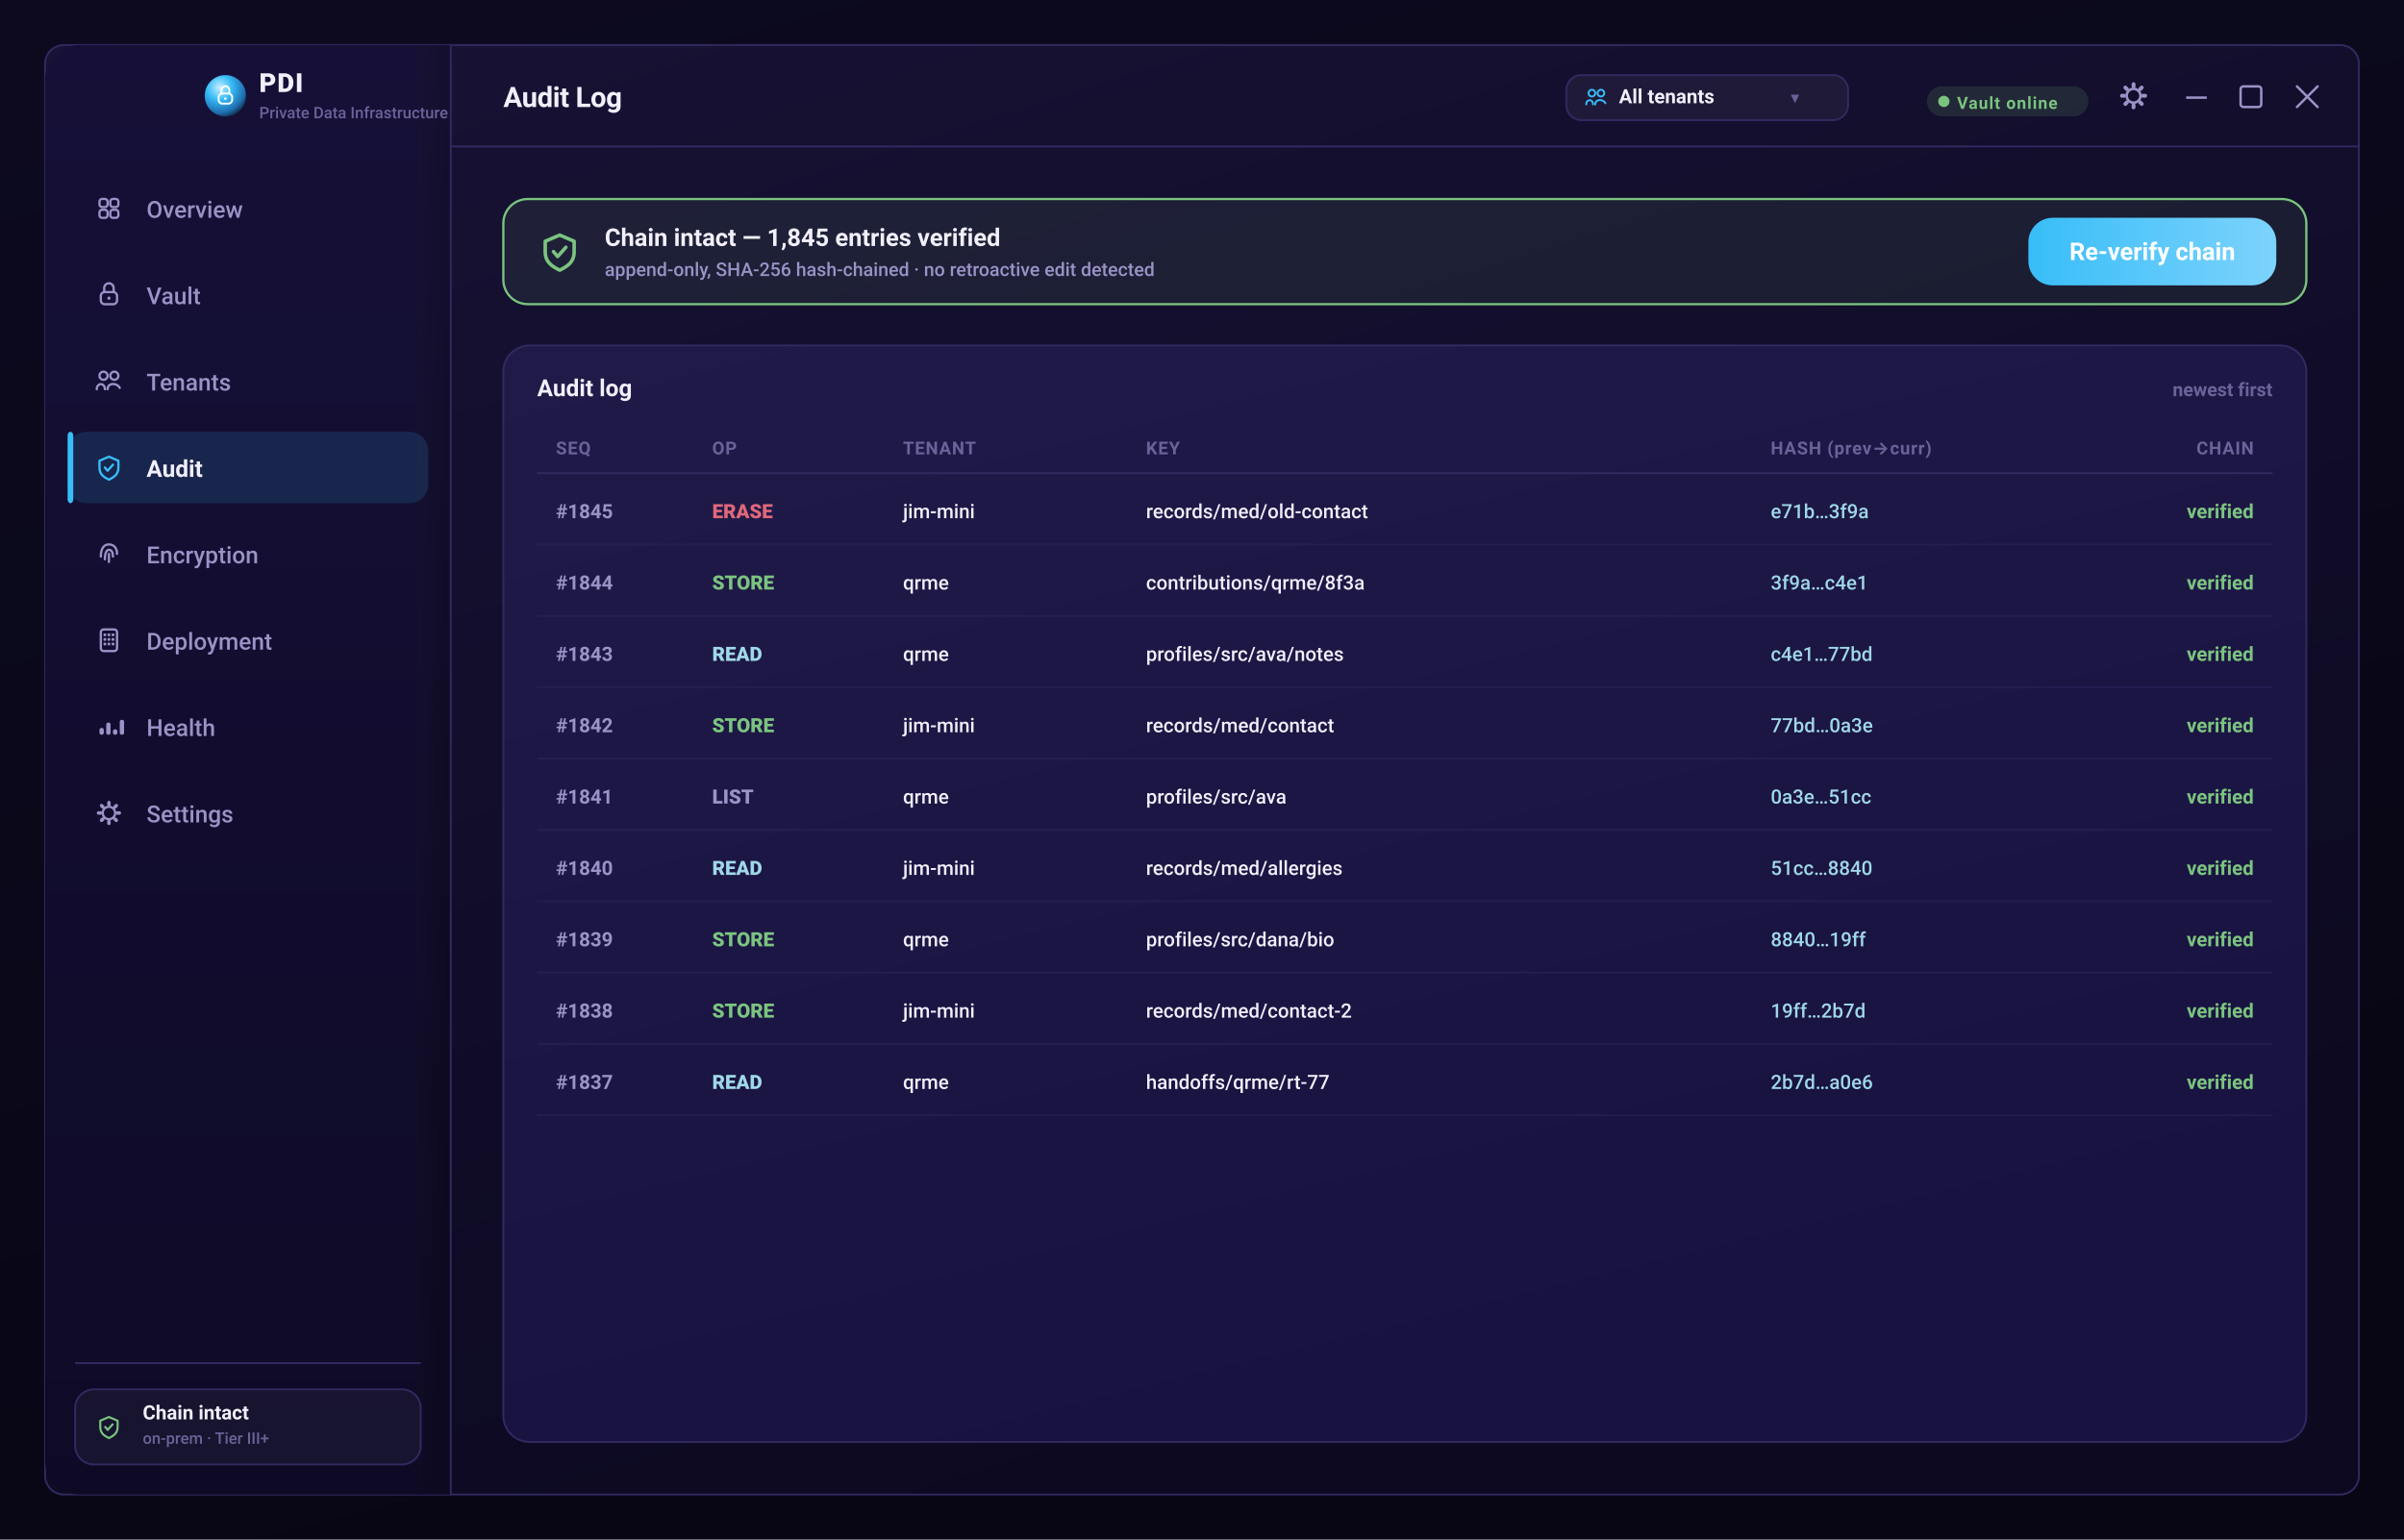
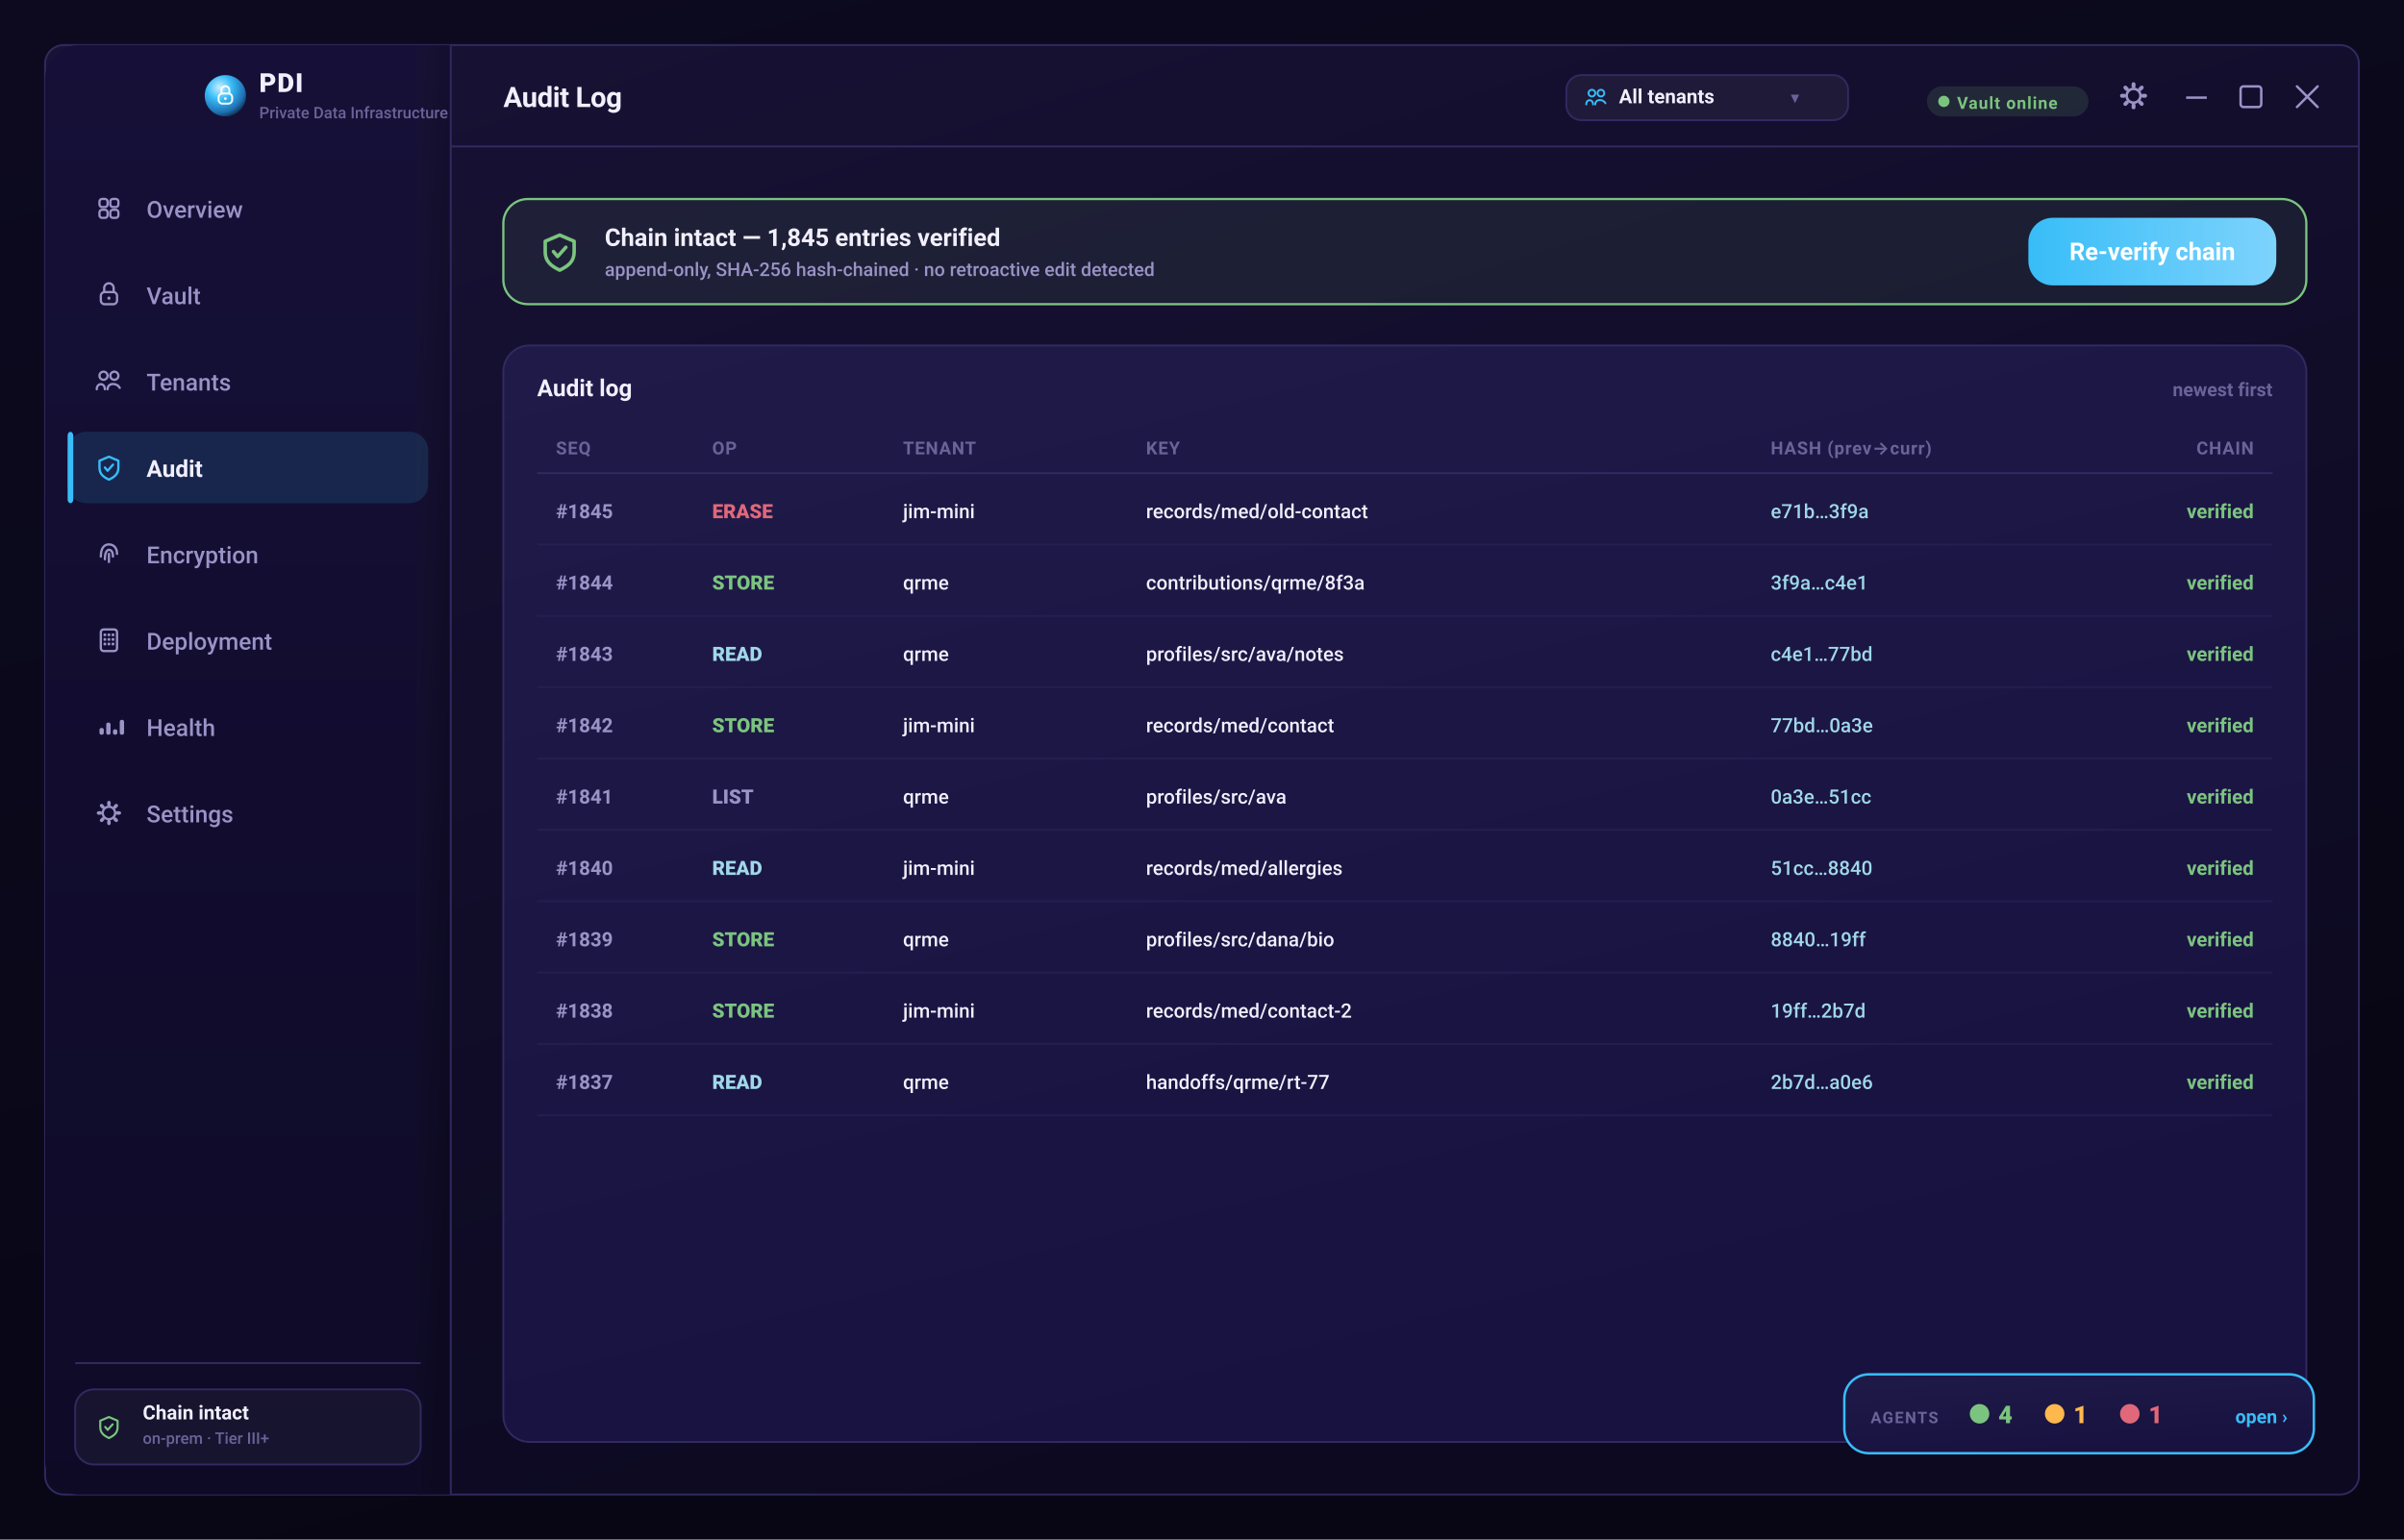
<svg xmlns="http://www.w3.org/2000/svg" width="1280" height="820" viewBox="0 0 1280 820" role="img" aria-label="PDI console — Audit Log">
  <defs>
    <linearGradient id="gPage" x1="0" y1="0" x2="0.4" y2="1">
      <stop offset="0" stop-color="#0d0a20" />
      <stop offset="1" stop-color="#080614" />
    </linearGradient>
    <linearGradient id="gScr" x1="0" y1="0" x2="0.5" y2="1">
      <stop offset="0" stop-color="#181235" />
      <stop offset="1" stop-color="#0c0920" />
    </linearGradient>
    <linearGradient id="gSide" x1="0" y1="0" x2="0" y2="1">
      <stop offset="0" stop-color="#161038" />
      <stop offset="1" stop-color="#0e0a26" />
    </linearGradient>
    <linearGradient id="gCard" x1="0" y1="0" x2="0.4" y2="1">
      <stop offset="0" stop-color="#201a48" />
      <stop offset="1" stop-color="#181240" />
    </linearGradient>
    <linearGradient id="gBrand" x1="0" y1="0" x2="1" y2="0">
      <stop offset="0" stop-color="#38bdf8" />
      <stop offset="1" stop-color="#7dd3fc" />
    </linearGradient>
    <linearGradient id="gAmber" x1="0" y1="0" x2="1" y2="0">
      <stop offset="0" stop-color="#ffb84d" />
      <stop offset="1" stop-color="#ffd27a" />
    </linearGradient>
    <linearGradient id="mG" x1="0" y1="0" x2="1" y2="0">
      <stop offset="0" stop-color="#5fb87a" />
      <stop offset="1" stop-color="#7bc47f" />
    </linearGradient>
    <linearGradient id="mC" x1="0" y1="0" x2="1" y2="0">
      <stop offset="0" stop-color="#6bb6d6" />
      <stop offset="1" stop-color="#9fd8e8" />
    </linearGradient>
    <radialGradient id="orb" cx="36%" cy="30%" r="78%">
      <stop offset="0" stop-color="#cbeeff" />
      <stop offset="38%" stop-color="#38bdf8" />
      <stop offset="78%" stop-color="#1f6fb2" />
      <stop offset="100%" stop-color="#0b2438" />
    </radialGradient>
  </defs>
  <rect x="0.0" y="0.0" width="1280.0" height="820.0" rx="0" fill="url(#gPage)" />
  <rect x="24" y="24" width="1232" height="772" rx="10" fill="url(#gScr)" stroke="#302a60" stroke-width="1" />
  <rect x="24.0" y="24.0" width="216.0" height="772.0" rx="18" fill="url(#gSide)" />
  <rect x="222.0" y="24.0" width="18.0" height="772.0" rx="0" fill="url(#gScr)" />
  <line x1="240" y1="24" x2="240" y2="796" stroke="#302a60" stroke-width="1" />
  <line x1="240" y1="78" x2="1256" y2="78" stroke="#302a60" stroke-width="1" />
  <line x1="1164" y1="52" x2="1175" y2="52" stroke="#9a93c6" stroke-width="1.3" />
  <rect x="1193.0" y="46.0" width="11.0" height="11.0" rx="1.5" fill="none" stroke="#9a93c6" stroke-width="1.3" />
  <path d="M1223 46 l11 11 M1234 46 l-11 11" stroke="#9a93c6" stroke-width="1.3" stroke-linecap="round" />
  <circle cx="120" cy="51" r="11" fill="url(#orb)" />
  <rect x="116.4" y="49.8" width="7.2" height="5.4" rx="2" fill="none" stroke="rgba(255,255,255,0.95)" stroke-width="1.02" stroke-linecap="round" stroke-linejoin="round" />
  <path d="M117.9 49.8 v-1.8 a2.1 2.1 0 0 1 4.2 0 v1.8" fill="none" stroke="rgba(255,255,255,0.95)" stroke-width="1.02" stroke-linecap="round" stroke-linejoin="round" />
  <circle cx="120" cy="52.5" r="0.72" fill="rgba(255,255,255,0.95)" />
  <text x="138.0" y="49.0" font-family="-apple-system,BlinkMacSystemFont,'SF Pro Display','SF Pro Text','Segoe UI',Roboto,system-ui,sans-serif" font-size="14" font-weight="800" fill="#f2effc" text-anchor="start" letter-spacing="0.5">PDI</text>
  <text x="138.0" y="63.0" font-family="-apple-system,BlinkMacSystemFont,'SF Pro Display','SF Pro Text','Segoe UI',Roboto,system-ui,sans-serif" font-size="8.5" font-weight="500" fill="#6a6399" text-anchor="start">Private Data Infrastructure</text>
  <text x="268.0" y="57.0" font-family="-apple-system,BlinkMacSystemFont,'SF Pro Display','SF Pro Text','Segoe UI',Roboto,system-ui,sans-serif" font-size="15" font-weight="700" fill="#f2effc" text-anchor="start" letter-spacing="-0.2">Audit Log</text>
  <rect x="1134.96" y="43.8" width="2.08" height="3.2" rx="1" transform="rotate(0 1136 51)" fill="#9a93c6" />
  <rect x="1134.96" y="43.8" width="2.08" height="3.2" rx="1" transform="rotate(45 1136 51)" fill="#9a93c6" />
  <rect x="1134.96" y="43.8" width="2.08" height="3.2" rx="1" transform="rotate(90 1136 51)" fill="#9a93c6" />
  <rect x="1134.96" y="43.8" width="2.08" height="3.2" rx="1" transform="rotate(135 1136 51)" fill="#9a93c6" />
  <rect x="1134.96" y="43.8" width="2.08" height="3.2" rx="1" transform="rotate(180 1136 51)" fill="#9a93c6" />
  <rect x="1134.96" y="43.8" width="2.08" height="3.2" rx="1" transform="rotate(225 1136 51)" fill="#9a93c6" />
  <rect x="1134.96" y="43.8" width="2.08" height="3.2" rx="1" transform="rotate(270 1136 51)" fill="#9a93c6" />
  <rect x="1134.96" y="43.8" width="2.08" height="3.2" rx="1" transform="rotate(315 1136 51)" fill="#9a93c6" />
  <circle cx="1136" cy="51" r="3.68" fill="none" stroke="#9a93c6" stroke-width="1.36" stroke-linecap="round" stroke-linejoin="round" />
  <rect x="1026.0" y="46.0" width="86.0" height="16.0" rx="8" fill="rgba(123,196,127,0.14)" />
  <circle cx="1035.0" cy="54" r="3" fill="#7bc47f" />
  <text x="1042.0" y="58.0" font-family="-apple-system,BlinkMacSystemFont,'SF Pro Display','SF Pro Text','Segoe UI',Roboto,system-ui,sans-serif" font-size="9" font-weight="700" fill="#7bc47f" text-anchor="start" letter-spacing="0.5">Vault online</text>
  <rect x="834.0" y="40.0" width="150.0" height="24.0" rx="8" fill="rgba(255,255,255,0.05)" stroke="#302a60" stroke-width="1" />
  <circle cx="847.6" cy="49.6" r="1.8" fill="none" stroke="#38bdf8" stroke-width="1.02" stroke-linecap="round" stroke-linejoin="round" />
  <circle cx="852.4" cy="49.6" r="1.8" fill="none" stroke="#38bdf8" stroke-width="1.02" stroke-linecap="round" stroke-linejoin="round" />
  <path d="M844.6 55.6 c0 -3.0 3.6 -3.0 3.6 0 M849.4 55.6 c0 -3.0 4.2 -3.0 5.4 -0.6" fill="none" stroke="#38bdf8" stroke-width="1.02" stroke-linecap="round" stroke-linejoin="round" />
  <text x="862.0" y="55.0" font-family="-apple-system,BlinkMacSystemFont,'SF Pro Display','SF Pro Text','Segoe UI',Roboto,system-ui,sans-serif" font-size="10.5" font-weight="600" fill="#f2effc" text-anchor="start">All tenants</text>
  <text x="958.0" y="55.0" font-family="-apple-system,BlinkMacSystemFont,'SF Pro Display','SF Pro Text','Segoe UI',Roboto,system-ui,sans-serif" font-size="9" font-weight="600" fill="#6a6399" text-anchor="end">▾</text>
  <rect x="52.96" y="105.96" width="4.32" height="4.32" rx="1.4" fill="none" stroke="#9a93c6" stroke-width="1.22" stroke-linecap="round" stroke-linejoin="round" />
  <rect x="58.72" y="105.96" width="4.32" height="4.32" rx="1.4" fill="none" stroke="#9a93c6" stroke-width="1.22" stroke-linecap="round" stroke-linejoin="round" />
  <rect x="52.96" y="111.72" width="4.32" height="4.32" rx="1.4" fill="none" stroke="#9a93c6" stroke-width="1.22" stroke-linecap="round" stroke-linejoin="round" />
  <rect x="58.72" y="111.72" width="4.32" height="4.32" rx="1.4" fill="none" stroke="#9a93c6" stroke-width="1.22" stroke-linecap="round" stroke-linejoin="round" />
  <text x="78.0" y="116.0" font-family="-apple-system,BlinkMacSystemFont,'SF Pro Display','SF Pro Text','Segoe UI',Roboto,system-ui,sans-serif" font-size="12.5" font-weight="500" fill="#9a93c6" text-anchor="start">Overview</text>
  <rect x="53.68" y="155.56" width="8.64" height="6.48" rx="2" fill="none" stroke="#9a93c6" stroke-width="1.22" stroke-linecap="round" stroke-linejoin="round" />
  <path d="M55.48 155.56 v-2.16 a2.52 2.52 0 0 1 5.04 0 v2.16" fill="none" stroke="#9a93c6" stroke-width="1.22" stroke-linecap="round" stroke-linejoin="round" />
  <circle cx="58" cy="158.8" r="0.864" fill="#9a93c6" />
  <text x="78.0" y="162.0" font-family="-apple-system,BlinkMacSystemFont,'SF Pro Display','SF Pro Text','Segoe UI',Roboto,system-ui,sans-serif" font-size="12.5" font-weight="500" fill="#9a93c6" text-anchor="start">Vault</text>
  <circle cx="55.12" cy="200.12" r="2.16" fill="none" stroke="#9a93c6" stroke-width="1.22" stroke-linecap="round" stroke-linejoin="round" />
  <circle cx="60.88" cy="200.12" r="2.16" fill="none" stroke="#9a93c6" stroke-width="1.22" stroke-linecap="round" stroke-linejoin="round" />
  <path d="M51.52 207.32 c0 -3.6 4.32 -3.6 4.32 0 M57.28 207.32 c0 -3.6 5.04 -3.6 6.48 -0.72" fill="none" stroke="#9a93c6" stroke-width="1.22" stroke-linecap="round" stroke-linejoin="round" />
  <text x="78.0" y="208.0" font-family="-apple-system,BlinkMacSystemFont,'SF Pro Display','SF Pro Text','Segoe UI',Roboto,system-ui,sans-serif" font-size="12.5" font-weight="500" fill="#9a93c6" text-anchor="start">Tenants</text>
  <rect x="36.0" y="230.0" width="192.0" height="38.0" rx="10" fill="rgba(56,189,248,0.14)" />
  <rect x="36.0" y="230.0" width="3.0" height="38.0" rx="2" fill="#38bdf8" />
  <path d="M58 243.24 l5.04 2.16 v3.6 c0 3.6 -2.16 5.04 -5.04 6.48 c-2.88 -1.44 -5.04 -2.88 -5.04 -6.48 v-3.6 Z" fill="none" stroke="#38bdf8" stroke-width="1.22" stroke-linecap="round" stroke-linejoin="round" />
  <path d="M55.84 249 l1.44 1.728 2.88 -3.24" fill="none" stroke="#38bdf8" stroke-width="1.22" stroke-linecap="round" stroke-linejoin="round" />
  <text x="78.0" y="254.0" font-family="-apple-system,BlinkMacSystemFont,'SF Pro Display','SF Pro Text','Segoe UI',Roboto,system-ui,sans-serif" font-size="12.5" font-weight="650" fill="#f2effc" text-anchor="start">Audit</text>
  <path d="M53.68 296.44 c0 -5.04 2.16 -6.48 4.32 -6.48 c2.16 0 4.32 1.44 4.32 5.04" fill="none" stroke="#9a93c6" stroke-width="1.22" stroke-linecap="round" stroke-linejoin="round" />
  <path d="M55.84 297.88 c0 -4.32 1.44 -5.04 2.16 -5.04 c1.44 0 2.16 1.44 2.16 3.6" fill="none" stroke="#9a93c6" stroke-width="1.22" stroke-linecap="round" stroke-linejoin="round" />
  <path d="M58 299.32 v-4.32" fill="none" stroke="#9a93c6" stroke-width="1.22" stroke-linecap="round" stroke-linejoin="round" />
  <text x="78.0" y="300.0" font-family="-apple-system,BlinkMacSystemFont,'SF Pro Display','SF Pro Text','Segoe UI',Roboto,system-ui,sans-serif" font-size="12.5" font-weight="500" fill="#9a93c6" text-anchor="start">Encryption</text>
  <rect x="53.68" y="335.24" width="8.64" height="11.52" rx="1.5" fill="none" stroke="#9a93c6" stroke-width="1.22" stroke-linecap="round" stroke-linejoin="round" />
  <rect x="55.12" y="337.4" width="1.44" height="1.44" rx="0.4" fill="#9a93c6" />
  <rect x="57.28" y="337.4" width="1.44" height="1.44" rx="0.4" fill="#9a93c6" />
  <rect x="59.44" y="337.4" width="1.44" height="1.44" rx="0.4" fill="#9a93c6" />
  <rect x="55.12" y="339.848" width="1.44" height="1.44" rx="0.4" fill="#9a93c6" />
  <rect x="57.28" y="339.848" width="1.44" height="1.44" rx="0.4" fill="#9a93c6" />
  <rect x="59.44" y="339.848" width="1.44" height="1.44" rx="0.4" fill="#9a93c6" />
  <rect x="55.12" y="342.296" width="1.44" height="1.44" rx="0.4" fill="#9a93c6" />
  <rect x="57.28" y="342.296" width="1.44" height="1.44" rx="0.4" fill="#9a93c6" />
  <rect x="59.44" y="342.296" width="1.44" height="1.44" rx="0.4" fill="#9a93c6" />
  <text x="78.0" y="346.0" font-family="-apple-system,BlinkMacSystemFont,'SF Pro Display','SF Pro Text','Segoe UI',Roboto,system-ui,sans-serif" font-size="12.5" font-weight="500" fill="#9a93c6" text-anchor="start">Deployment</text>
  <rect x="52.96" y="387.72" width="2.304" height="3.6" rx="1" fill="#9a93c6" />
  <rect x="56.56" y="384.84" width="2.304" height="6.48" rx="1" fill="#9a93c6" />
  <rect x="60.16" y="388.44" width="2.304" height="2.88" rx="1" fill="#9a93c6" />
  <rect x="63.76" y="383.4" width="2.304" height="7.92" rx="1" fill="#9a93c6" />
  <text x="78.0" y="392.0" font-family="-apple-system,BlinkMacSystemFont,'SF Pro Display','SF Pro Text','Segoe UI',Roboto,system-ui,sans-serif" font-size="12.5" font-weight="500" fill="#9a93c6" text-anchor="start">Health</text>
  <rect x="57.064" y="426.52" width="1.872" height="2.88" rx="1" transform="rotate(0 58 433)" fill="#9a93c6" />
  <rect x="57.064" y="426.52" width="1.872" height="2.88" rx="1" transform="rotate(45 58 433)" fill="#9a93c6" />
  <rect x="57.064" y="426.52" width="1.872" height="2.88" rx="1" transform="rotate(90 58 433)" fill="#9a93c6" />
  <rect x="57.064" y="426.52" width="1.872" height="2.88" rx="1" transform="rotate(135 58 433)" fill="#9a93c6" />
  <rect x="57.064" y="426.52" width="1.872" height="2.88" rx="1" transform="rotate(180 58 433)" fill="#9a93c6" />
  <rect x="57.064" y="426.52" width="1.872" height="2.88" rx="1" transform="rotate(225 58 433)" fill="#9a93c6" />
  <rect x="57.064" y="426.52" width="1.872" height="2.88" rx="1" transform="rotate(270 58 433)" fill="#9a93c6" />
  <rect x="57.064" y="426.52" width="1.872" height="2.88" rx="1" transform="rotate(315 58 433)" fill="#9a93c6" />
  <circle cx="58" cy="433" r="3.312" fill="none" stroke="#9a93c6" stroke-width="1.22" stroke-linecap="round" stroke-linejoin="round" />
  <text x="78.0" y="438.0" font-family="-apple-system,BlinkMacSystemFont,'SF Pro Display','SF Pro Text','Segoe UI',Roboto,system-ui,sans-serif" font-size="12.5" font-weight="500" fill="#9a93c6" text-anchor="start">Settings</text>
  <line x1="40" y1="726" x2="224" y2="726" stroke="#302a60" stroke-width="1" />
  <rect x="40.0" y="740.0" width="184.0" height="40.0" rx="10" fill="rgba(255,255,255,0.04)" stroke="#302a60" stroke-width="1" />
  <path d="M58 754.72 l4.62 1.98 v3.3 c0 3.3 -1.98 4.62 -4.62 5.94 c-2.64 -1.32 -4.62 -2.64 -4.62 -5.94 v-3.3 Z" fill="none" stroke="#7bc47f" stroke-width="1.12" stroke-linecap="round" stroke-linejoin="round" />
  <path d="M56.02 760 l1.32 1.584 2.64 -2.97" fill="none" stroke="#7bc47f" stroke-width="1.12" stroke-linecap="round" stroke-linejoin="round" />
  <text x="76.0" y="756.0" font-family="-apple-system,BlinkMacSystemFont,'SF Pro Display','SF Pro Text','Segoe UI',Roboto,system-ui,sans-serif" font-size="10.5" font-weight="650" fill="#f2effc" text-anchor="start">Chain intact</text>
  <text x="76.0" y="769.0" font-family="-apple-system,BlinkMacSystemFont,'SF Pro Display','SF Pro Text','Segoe UI',Roboto,system-ui,sans-serif" font-size="8.5" font-weight="500" fill="#6a6399" text-anchor="start">on-prem · Tier III+</text>
  <marker id="ah" markerWidth="8" markerHeight="8" refX="6" refY="3" orient="auto">
    <path d="M0 0 L6 3 L0 6 Z" fill="#6a6399" />
  </marker>
  <rect x="268.0" y="106.0" width="960.0" height="56.0" rx="13" fill="rgba(123,196,127,0.09)" stroke="#7bc47f" stroke-width="1.2" />
  <path d="M298 125.2 l7.7 3.3 v5.5 c0 5.5 -3.3 7.7 -7.7 9.9 c-4.4 -2.2 -7.7 -4.4 -7.7 -9.9 v-5.5 Z" fill="none" stroke="#7bc47f" stroke-width="1.87" stroke-linecap="round" stroke-linejoin="round" />
  <path d="M294.7 134 l2.2 2.64 4.4 -4.95" fill="none" stroke="#7bc47f" stroke-width="1.87" stroke-linecap="round" stroke-linejoin="round" />
  <text x="322.0" y="131.0" font-family="-apple-system,BlinkMacSystemFont,'SF Pro Display','SF Pro Text','Segoe UI',Roboto,system-ui,sans-serif" font-size="13" font-weight="700" fill="#f2effc" text-anchor="start">Chain intact — 1,845 entries verified</text>
  <text x="322.0" y="147.0" font-family="-apple-system,BlinkMacSystemFont,'SF Pro Display','SF Pro Text','Segoe UI',Roboto,system-ui,sans-serif" font-size="10" font-weight="500" fill="#9a93c6" text-anchor="start">append-only, SHA-256 hash-chained · no retroactive edit detected</text>
  <rect x="1080.0" y="116.0" width="132.0" height="36.0" rx="13" fill="url(#gBrand)" />
  <text x="1146.0" y="138.5" font-family="-apple-system,BlinkMacSystemFont,'SF Pro Display','SF Pro Text','Segoe UI',Roboto,system-ui,sans-serif" font-size="13" font-weight="700" fill="#fff" text-anchor="middle">Re-verify chain</text>
  <rect x="268.0" y="184.0" width="960.0" height="584.0" rx="14" fill="url(#gCard)" stroke="#302a60" stroke-width="1" />
  <text x="286.0" y="211.0" font-family="-apple-system,BlinkMacSystemFont,'SF Pro Display','SF Pro Text','Segoe UI',Roboto,system-ui,sans-serif" font-size="12.5" font-weight="700" fill="#f2effc" text-anchor="start">Audit log</text>
  <text x="1210.0" y="211.0" font-family="-apple-system,BlinkMacSystemFont,'SF Pro Display','SF Pro Text','Segoe UI',Roboto,system-ui,sans-serif" font-size="10" font-weight="600" fill="#6a6399" text-anchor="end">newest first</text>
  <text x="296.0" y="242.0" font-family="-apple-system,BlinkMacSystemFont,'SF Pro Display','SF Pro Text','Segoe UI',Roboto,system-ui,sans-serif" font-size="9.5" font-weight="700" fill="#6a6399" text-anchor="start" letter-spacing="0.4">SEQ</text>
  <text x="379.2" y="242.0" font-family="-apple-system,BlinkMacSystemFont,'SF Pro Display','SF Pro Text','Segoe UI',Roboto,system-ui,sans-serif" font-size="9.5" font-weight="700" fill="#6a6399" text-anchor="start" letter-spacing="0.4">OP</text>
  <text x="480.8" y="242.0" font-family="-apple-system,BlinkMacSystemFont,'SF Pro Display','SF Pro Text','Segoe UI',Roboto,system-ui,sans-serif" font-size="9.5" font-weight="700" fill="#6a6399" text-anchor="start" letter-spacing="0.4">TENANT</text>
  <text x="610.2" y="242.0" font-family="-apple-system,BlinkMacSystemFont,'SF Pro Display','SF Pro Text','Segoe UI',Roboto,system-ui,sans-serif" font-size="9.5" font-weight="700" fill="#6a6399" text-anchor="start" letter-spacing="0.4">KEY</text>
  <text x="942.8" y="242.0" font-family="-apple-system,BlinkMacSystemFont,'SF Pro Display','SF Pro Text','Segoe UI',Roboto,system-ui,sans-serif" font-size="9.5" font-weight="700" fill="#6a6399" text-anchor="start" letter-spacing="0.4">HASH  (prev→curr)</text>
  <text x="1200.0" y="242.0" font-family="-apple-system,BlinkMacSystemFont,'SF Pro Display','SF Pro Text','Segoe UI',Roboto,system-ui,sans-serif" font-size="9.5" font-weight="700" fill="#6a6399" text-anchor="end" letter-spacing="0.4">CHAIN</text>
  <line x1="286" y1="252" x2="1210" y2="252" stroke="#302a60" stroke-width="1" />
  <text x="296.0" y="276.0" font-family="-apple-system,BlinkMacSystemFont,'SF Pro Display','SF Pro Text','Segoe UI',Roboto,system-ui,sans-serif" font-size="10.5" font-weight="600" fill="#9a93c6" text-anchor="start">#1845</text>
  <text x="379.2" y="276.0" font-family="-apple-system,BlinkMacSystemFont,'SF Pro Display','SF Pro Text','Segoe UI',Roboto,system-ui,sans-serif" font-size="10.5" font-weight="800" fill="#e0687a" text-anchor="start">ERASE</text>
  <text x="480.8" y="276.0" font-family="-apple-system,BlinkMacSystemFont,'SF Pro Display','SF Pro Text','Segoe UI',Roboto,system-ui,sans-serif" font-size="10.5" font-weight="500" fill="#f2effc" text-anchor="start">jim-mini</text>
  <text x="610.2" y="276.0" font-family="-apple-system,BlinkMacSystemFont,'SF Pro Display','SF Pro Text','Segoe UI',Roboto,system-ui,sans-serif" font-size="10.5" font-weight="500" fill="#f2effc" text-anchor="start">records/med/old-contact</text>
  <text x="942.8" y="276.0" font-family="-apple-system,BlinkMacSystemFont,'SF Pro Display','SF Pro Text','Segoe UI',Roboto,system-ui,sans-serif" font-size="10.5" font-weight="500" fill="#9fd8e8" text-anchor="start">e71b…3f9a</text>
  <text x="1200.0" y="276.0" font-family="-apple-system,BlinkMacSystemFont,'SF Pro Display','SF Pro Text','Segoe UI',Roboto,system-ui,sans-serif" font-size="10.5" font-weight="600" fill="#7bc47f" text-anchor="end">verified</text>
  <line x1="286" y1="290" x2="1210" y2="290" stroke="rgba(48,42,96,0.45)" stroke-width="1" />
  <text x="296.0" y="314.0" font-family="-apple-system,BlinkMacSystemFont,'SF Pro Display','SF Pro Text','Segoe UI',Roboto,system-ui,sans-serif" font-size="10.5" font-weight="600" fill="#9a93c6" text-anchor="start">#1844</text>
  <text x="379.2" y="314.0" font-family="-apple-system,BlinkMacSystemFont,'SF Pro Display','SF Pro Text','Segoe UI',Roboto,system-ui,sans-serif" font-size="10.5" font-weight="800" fill="#7bc47f" text-anchor="start">STORE</text>
  <text x="480.8" y="314.0" font-family="-apple-system,BlinkMacSystemFont,'SF Pro Display','SF Pro Text','Segoe UI',Roboto,system-ui,sans-serif" font-size="10.5" font-weight="500" fill="#f2effc" text-anchor="start">qrme</text>
  <text x="610.2" y="314.0" font-family="-apple-system,BlinkMacSystemFont,'SF Pro Display','SF Pro Text','Segoe UI',Roboto,system-ui,sans-serif" font-size="10.5" font-weight="500" fill="#f2effc" text-anchor="start">contributions/qrme/8f3a</text>
  <text x="942.8" y="314.0" font-family="-apple-system,BlinkMacSystemFont,'SF Pro Display','SF Pro Text','Segoe UI',Roboto,system-ui,sans-serif" font-size="10.5" font-weight="500" fill="#9fd8e8" text-anchor="start">3f9a…c4e1</text>
  <text x="1200.0" y="314.0" font-family="-apple-system,BlinkMacSystemFont,'SF Pro Display','SF Pro Text','Segoe UI',Roboto,system-ui,sans-serif" font-size="10.5" font-weight="600" fill="#7bc47f" text-anchor="end">verified</text>
  <line x1="286" y1="328" x2="1210" y2="328" stroke="rgba(48,42,96,0.45)" stroke-width="1" />
  <text x="296.0" y="352.0" font-family="-apple-system,BlinkMacSystemFont,'SF Pro Display','SF Pro Text','Segoe UI',Roboto,system-ui,sans-serif" font-size="10.5" font-weight="600" fill="#9a93c6" text-anchor="start">#1843</text>
  <text x="379.2" y="352.0" font-family="-apple-system,BlinkMacSystemFont,'SF Pro Display','SF Pro Text','Segoe UI',Roboto,system-ui,sans-serif" font-size="10.5" font-weight="800" fill="#9fd8e8" text-anchor="start">READ</text>
  <text x="480.8" y="352.0" font-family="-apple-system,BlinkMacSystemFont,'SF Pro Display','SF Pro Text','Segoe UI',Roboto,system-ui,sans-serif" font-size="10.5" font-weight="500" fill="#f2effc" text-anchor="start">qrme</text>
  <text x="610.2" y="352.0" font-family="-apple-system,BlinkMacSystemFont,'SF Pro Display','SF Pro Text','Segoe UI',Roboto,system-ui,sans-serif" font-size="10.5" font-weight="500" fill="#f2effc" text-anchor="start">profiles/src/ava/notes</text>
  <text x="942.8" y="352.0" font-family="-apple-system,BlinkMacSystemFont,'SF Pro Display','SF Pro Text','Segoe UI',Roboto,system-ui,sans-serif" font-size="10.5" font-weight="500" fill="#9fd8e8" text-anchor="start">c4e1…77bd</text>
  <text x="1200.0" y="352.0" font-family="-apple-system,BlinkMacSystemFont,'SF Pro Display','SF Pro Text','Segoe UI',Roboto,system-ui,sans-serif" font-size="10.5" font-weight="600" fill="#7bc47f" text-anchor="end">verified</text>
  <line x1="286" y1="366" x2="1210" y2="366" stroke="rgba(48,42,96,0.45)" stroke-width="1" />
  <text x="296.0" y="390.0" font-family="-apple-system,BlinkMacSystemFont,'SF Pro Display','SF Pro Text','Segoe UI',Roboto,system-ui,sans-serif" font-size="10.5" font-weight="600" fill="#9a93c6" text-anchor="start">#1842</text>
  <text x="379.2" y="390.0" font-family="-apple-system,BlinkMacSystemFont,'SF Pro Display','SF Pro Text','Segoe UI',Roboto,system-ui,sans-serif" font-size="10.5" font-weight="800" fill="#7bc47f" text-anchor="start">STORE</text>
  <text x="480.8" y="390.0" font-family="-apple-system,BlinkMacSystemFont,'SF Pro Display','SF Pro Text','Segoe UI',Roboto,system-ui,sans-serif" font-size="10.5" font-weight="500" fill="#f2effc" text-anchor="start">jim-mini</text>
  <text x="610.2" y="390.0" font-family="-apple-system,BlinkMacSystemFont,'SF Pro Display','SF Pro Text','Segoe UI',Roboto,system-ui,sans-serif" font-size="10.5" font-weight="500" fill="#f2effc" text-anchor="start">records/med/contact</text>
  <text x="942.8" y="390.0" font-family="-apple-system,BlinkMacSystemFont,'SF Pro Display','SF Pro Text','Segoe UI',Roboto,system-ui,sans-serif" font-size="10.5" font-weight="500" fill="#9fd8e8" text-anchor="start">77bd…0a3e</text>
  <text x="1200.0" y="390.0" font-family="-apple-system,BlinkMacSystemFont,'SF Pro Display','SF Pro Text','Segoe UI',Roboto,system-ui,sans-serif" font-size="10.5" font-weight="600" fill="#7bc47f" text-anchor="end">verified</text>
  <line x1="286" y1="404" x2="1210" y2="404" stroke="rgba(48,42,96,0.45)" stroke-width="1" />
  <text x="296.0" y="428.0" font-family="-apple-system,BlinkMacSystemFont,'SF Pro Display','SF Pro Text','Segoe UI',Roboto,system-ui,sans-serif" font-size="10.5" font-weight="600" fill="#9a93c6" text-anchor="start">#1841</text>
  <text x="379.2" y="428.0" font-family="-apple-system,BlinkMacSystemFont,'SF Pro Display','SF Pro Text','Segoe UI',Roboto,system-ui,sans-serif" font-size="10.5" font-weight="800" fill="#9a93c6" text-anchor="start">LIST</text>
  <text x="480.8" y="428.0" font-family="-apple-system,BlinkMacSystemFont,'SF Pro Display','SF Pro Text','Segoe UI',Roboto,system-ui,sans-serif" font-size="10.5" font-weight="500" fill="#f2effc" text-anchor="start">qrme</text>
  <text x="610.2" y="428.0" font-family="-apple-system,BlinkMacSystemFont,'SF Pro Display','SF Pro Text','Segoe UI',Roboto,system-ui,sans-serif" font-size="10.5" font-weight="500" fill="#f2effc" text-anchor="start">profiles/src/ava</text>
  <text x="942.8" y="428.0" font-family="-apple-system,BlinkMacSystemFont,'SF Pro Display','SF Pro Text','Segoe UI',Roboto,system-ui,sans-serif" font-size="10.5" font-weight="500" fill="#9fd8e8" text-anchor="start">0a3e…51cc</text>
  <text x="1200.0" y="428.0" font-family="-apple-system,BlinkMacSystemFont,'SF Pro Display','SF Pro Text','Segoe UI',Roboto,system-ui,sans-serif" font-size="10.5" font-weight="600" fill="#7bc47f" text-anchor="end">verified</text>
  <line x1="286" y1="442" x2="1210" y2="442" stroke="rgba(48,42,96,0.45)" stroke-width="1" />
  <text x="296.0" y="466.0" font-family="-apple-system,BlinkMacSystemFont,'SF Pro Display','SF Pro Text','Segoe UI',Roboto,system-ui,sans-serif" font-size="10.5" font-weight="600" fill="#9a93c6" text-anchor="start">#1840</text>
  <text x="379.2" y="466.0" font-family="-apple-system,BlinkMacSystemFont,'SF Pro Display','SF Pro Text','Segoe UI',Roboto,system-ui,sans-serif" font-size="10.5" font-weight="800" fill="#9fd8e8" text-anchor="start">READ</text>
  <text x="480.8" y="466.0" font-family="-apple-system,BlinkMacSystemFont,'SF Pro Display','SF Pro Text','Segoe UI',Roboto,system-ui,sans-serif" font-size="10.5" font-weight="500" fill="#f2effc" text-anchor="start">jim-mini</text>
  <text x="610.2" y="466.0" font-family="-apple-system,BlinkMacSystemFont,'SF Pro Display','SF Pro Text','Segoe UI',Roboto,system-ui,sans-serif" font-size="10.5" font-weight="500" fill="#f2effc" text-anchor="start">records/med/allergies</text>
  <text x="942.8" y="466.0" font-family="-apple-system,BlinkMacSystemFont,'SF Pro Display','SF Pro Text','Segoe UI',Roboto,system-ui,sans-serif" font-size="10.5" font-weight="500" fill="#9fd8e8" text-anchor="start">51cc…8840</text>
  <text x="1200.0" y="466.0" font-family="-apple-system,BlinkMacSystemFont,'SF Pro Display','SF Pro Text','Segoe UI',Roboto,system-ui,sans-serif" font-size="10.5" font-weight="600" fill="#7bc47f" text-anchor="end">verified</text>
  <line x1="286" y1="480" x2="1210" y2="480" stroke="rgba(48,42,96,0.45)" stroke-width="1" />
  <text x="296.0" y="504.0" font-family="-apple-system,BlinkMacSystemFont,'SF Pro Display','SF Pro Text','Segoe UI',Roboto,system-ui,sans-serif" font-size="10.5" font-weight="600" fill="#9a93c6" text-anchor="start">#1839</text>
  <text x="379.2" y="504.0" font-family="-apple-system,BlinkMacSystemFont,'SF Pro Display','SF Pro Text','Segoe UI',Roboto,system-ui,sans-serif" font-size="10.5" font-weight="800" fill="#7bc47f" text-anchor="start">STORE</text>
  <text x="480.8" y="504.0" font-family="-apple-system,BlinkMacSystemFont,'SF Pro Display','SF Pro Text','Segoe UI',Roboto,system-ui,sans-serif" font-size="10.5" font-weight="500" fill="#f2effc" text-anchor="start">qrme</text>
  <text x="610.2" y="504.0" font-family="-apple-system,BlinkMacSystemFont,'SF Pro Display','SF Pro Text','Segoe UI',Roboto,system-ui,sans-serif" font-size="10.5" font-weight="500" fill="#f2effc" text-anchor="start">profiles/src/dana/bio</text>
  <text x="942.8" y="504.0" font-family="-apple-system,BlinkMacSystemFont,'SF Pro Display','SF Pro Text','Segoe UI',Roboto,system-ui,sans-serif" font-size="10.5" font-weight="500" fill="#9fd8e8" text-anchor="start">8840…19ff</text>
  <text x="1200.0" y="504.0" font-family="-apple-system,BlinkMacSystemFont,'SF Pro Display','SF Pro Text','Segoe UI',Roboto,system-ui,sans-serif" font-size="10.5" font-weight="600" fill="#7bc47f" text-anchor="end">verified</text>
  <line x1="286" y1="518" x2="1210" y2="518" stroke="rgba(48,42,96,0.45)" stroke-width="1" />
  <text x="296.0" y="542.0" font-family="-apple-system,BlinkMacSystemFont,'SF Pro Display','SF Pro Text','Segoe UI',Roboto,system-ui,sans-serif" font-size="10.5" font-weight="600" fill="#9a93c6" text-anchor="start">#1838</text>
  <text x="379.2" y="542.0" font-family="-apple-system,BlinkMacSystemFont,'SF Pro Display','SF Pro Text','Segoe UI',Roboto,system-ui,sans-serif" font-size="10.5" font-weight="800" fill="#7bc47f" text-anchor="start">STORE</text>
  <text x="480.8" y="542.0" font-family="-apple-system,BlinkMacSystemFont,'SF Pro Display','SF Pro Text','Segoe UI',Roboto,system-ui,sans-serif" font-size="10.5" font-weight="500" fill="#f2effc" text-anchor="start">jim-mini</text>
  <text x="610.2" y="542.0" font-family="-apple-system,BlinkMacSystemFont,'SF Pro Display','SF Pro Text','Segoe UI',Roboto,system-ui,sans-serif" font-size="10.5" font-weight="500" fill="#f2effc" text-anchor="start">records/med/contact-2</text>
  <text x="942.8" y="542.0" font-family="-apple-system,BlinkMacSystemFont,'SF Pro Display','SF Pro Text','Segoe UI',Roboto,system-ui,sans-serif" font-size="10.5" font-weight="500" fill="#9fd8e8" text-anchor="start">19ff…2b7d</text>
  <text x="1200.0" y="542.0" font-family="-apple-system,BlinkMacSystemFont,'SF Pro Display','SF Pro Text','Segoe UI',Roboto,system-ui,sans-serif" font-size="10.5" font-weight="600" fill="#7bc47f" text-anchor="end">verified</text>
  <line x1="286" y1="556" x2="1210" y2="556" stroke="rgba(48,42,96,0.45)" stroke-width="1" />
  <text x="296.0" y="580.0" font-family="-apple-system,BlinkMacSystemFont,'SF Pro Display','SF Pro Text','Segoe UI',Roboto,system-ui,sans-serif" font-size="10.5" font-weight="600" fill="#9a93c6" text-anchor="start">#1837</text>
  <text x="379.2" y="580.0" font-family="-apple-system,BlinkMacSystemFont,'SF Pro Display','SF Pro Text','Segoe UI',Roboto,system-ui,sans-serif" font-size="10.5" font-weight="800" fill="#9fd8e8" text-anchor="start">READ</text>
  <text x="480.8" y="580.0" font-family="-apple-system,BlinkMacSystemFont,'SF Pro Display','SF Pro Text','Segoe UI',Roboto,system-ui,sans-serif" font-size="10.5" font-weight="500" fill="#f2effc" text-anchor="start">qrme</text>
  <text x="610.2" y="580.0" font-family="-apple-system,BlinkMacSystemFont,'SF Pro Display','SF Pro Text','Segoe UI',Roboto,system-ui,sans-serif" font-size="10.5" font-weight="500" fill="#f2effc" text-anchor="start">handoffs/qrme/rt-77</text>
  <text x="942.8" y="580.0" font-family="-apple-system,BlinkMacSystemFont,'SF Pro Display','SF Pro Text','Segoe UI',Roboto,system-ui,sans-serif" font-size="10.5" font-weight="500" fill="#9fd8e8" text-anchor="start">2b7d…a0e6</text>
  <text x="1200.0" y="580.0" font-family="-apple-system,BlinkMacSystemFont,'SF Pro Display','SF Pro Text','Segoe UI',Roboto,system-ui,sans-serif" font-size="10.5" font-weight="600" fill="#7bc47f" text-anchor="end">verified</text>
  <line x1="286" y1="594" x2="1210" y2="594" stroke="rgba(48,42,96,0.45)" stroke-width="1" />
+   <rect x="982.0" y="732.0" width="250.0" height="42.0" rx="13" fill="url(#gCard)" stroke="#38bdf8" stroke-width="1.3" />
+   <text x="996.0" y="758.0" font-family="-apple-system,BlinkMacSystemFont,'SF Pro Display','SF Pro Text','Segoe UI',Roboto,system-ui,sans-serif" font-size="8.5" font-weight="700" fill="#6a6399" text-anchor="start" letter-spacing="0.7">AGENTS</text>
+   <circle cx="1054" cy="753" r="5.2" fill="#7bc47f" />
+   <text x="1064.0" y="758.0" font-family="-apple-system,BlinkMacSystemFont,'SF Pro Display','SF Pro Text','Segoe UI',Roboto,system-ui,sans-serif" font-size="13" font-weight="800" fill="#7bc47f" text-anchor="start">4</text>
+   <circle cx="1094" cy="753" r="5.2" fill="#ffb84d" />
+   <text x="1104.0" y="758.0" font-family="-apple-system,BlinkMacSystemFont,'SF Pro Display','SF Pro Text','Segoe UI',Roboto,system-ui,sans-serif" font-size="13" font-weight="800" fill="#ffb84d" text-anchor="start">1</text>
+   <circle cx="1134" cy="753" r="5.2" fill="#e0687a" />
+   <text x="1144.0" y="758.0" font-family="-apple-system,BlinkMacSystemFont,'SF Pro Display','SF Pro Text','Segoe UI',Roboto,system-ui,sans-serif" font-size="13" font-weight="800" fill="#e0687a" text-anchor="start">1</text>
+   <text x="1218.0" y="758.0" font-family="-apple-system,BlinkMacSystemFont,'SF Pro Display','SF Pro Text','Segoe UI',Roboto,system-ui,sans-serif" font-size="10" font-weight="700" fill="#38bdf8" text-anchor="end">open ›</text>
</svg>
